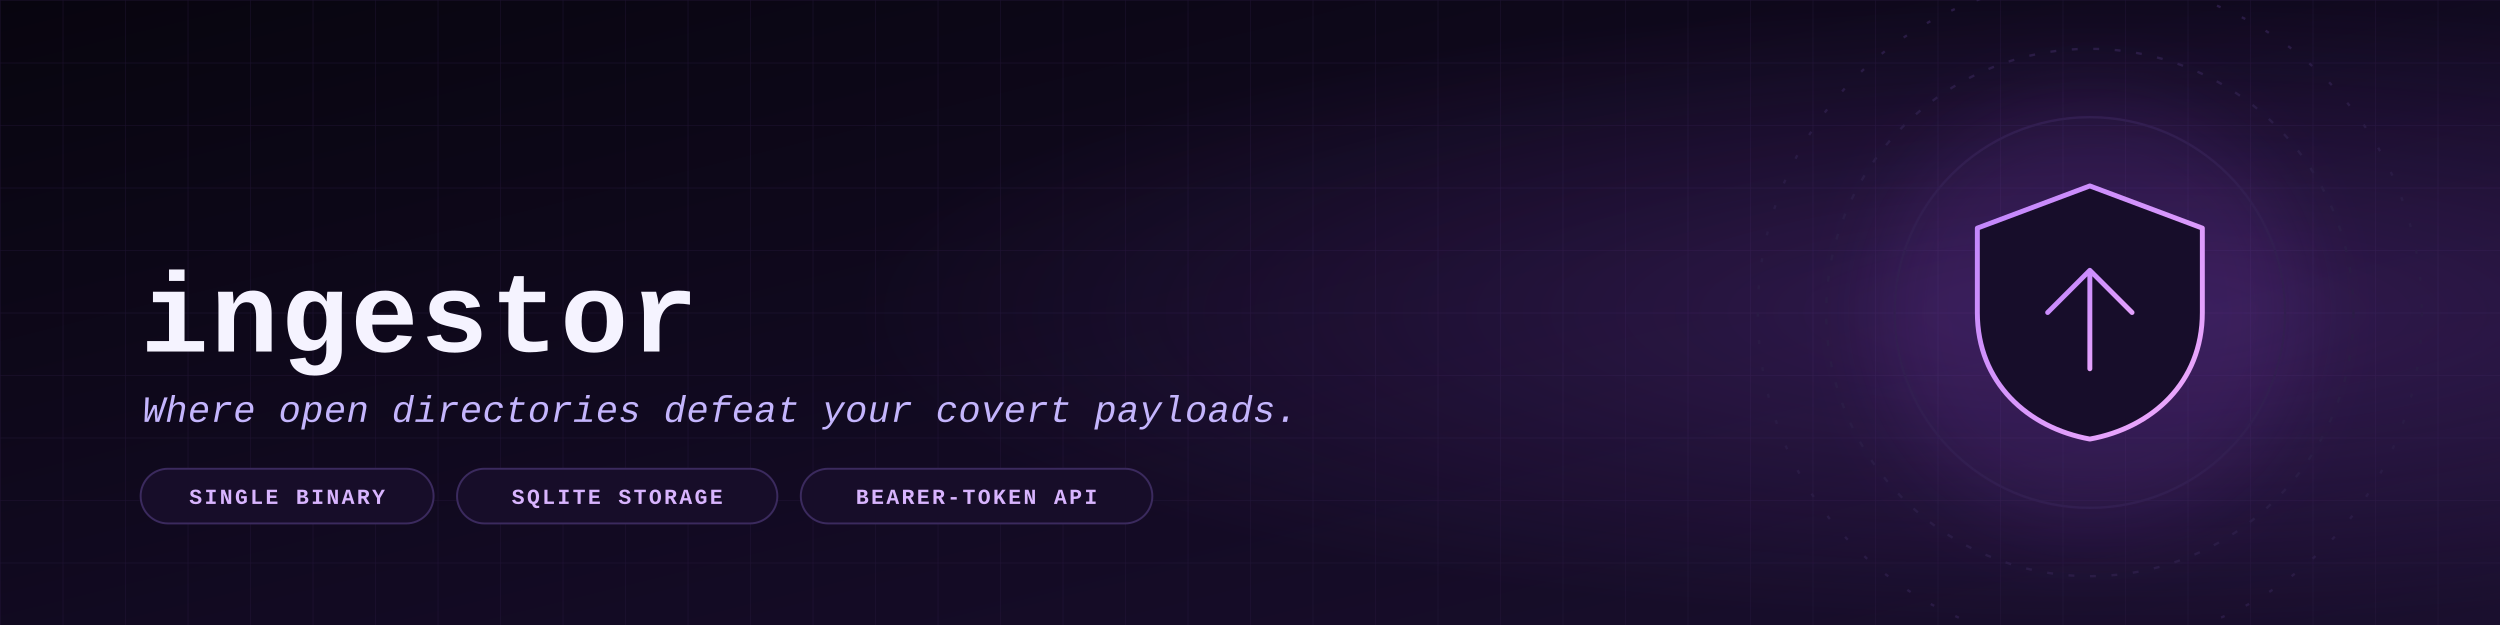
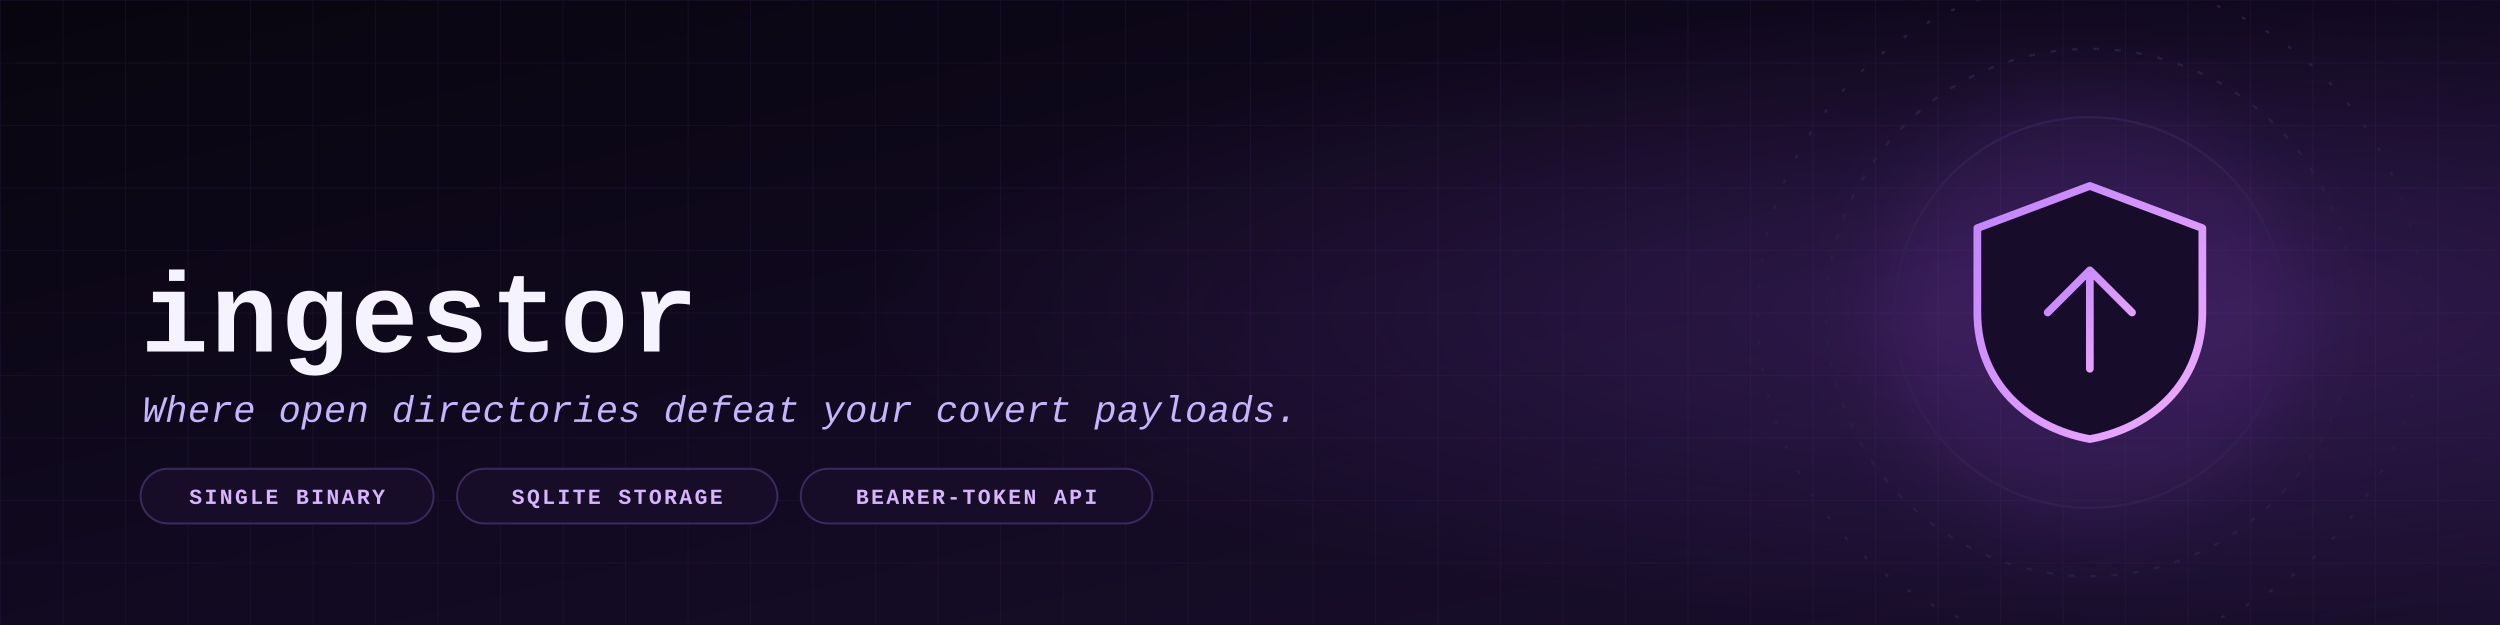
<svg xmlns="http://www.w3.org/2000/svg" width="1280" height="320" viewBox="0 0 1280 320" role="img" aria-label="ingestor - secure file ingestion for airgapped environments">
  <defs>
    <linearGradient id="bg" x1="0" y1="0" x2="1" y2="1">
      <stop offset="0" stop-color="#08050F" />
      <stop offset="0.55" stop-color="#120A22" />
      <stop offset="1" stop-color="#1A0F2E" />
    </linearGradient>
    <linearGradient id="accent" x1="0" y1="0" x2="1" y2="1">
      <stop offset="0" stop-color="#C084FC" />
      <stop offset="1" stop-color="#F0ABFC" />
    </linearGradient>
    <radialGradient id="glow" cx="0.84" cy="0.5" r="0.5">
      <stop offset="0" stop-color="#A855F7" stop-opacity="0.2" />
      <stop offset="1" stop-color="#A855F7" stop-opacity="0" />
    </radialGradient>
    <pattern id="grid" width="32" height="32" patternUnits="userSpaceOnUse">
      <path d="M32 0H0V32" fill="none" stroke="#2A1B45" stroke-width="0.6" opacity="0.5" />
    </pattern>
    <filter id="blur" x="-50%" y="-50%" width="200%" height="200%">
      <feGaussianBlur stdDeviation="20" />
    </filter>
  </defs>
  <rect width="1280" height="320" fill="url(#bg)" />
  <rect width="1280" height="320" fill="url(#grid)" />
  <rect width="1280" height="320" fill="url(#glow)" />
  <g font-family="ui-monospace, SFMono-Regular, 'SF Mono', Menlo, Monaco, Consolas, 'Liberation Mono', monospace">
    <text x="72" y="180" font-size="58" font-weight="700" letter-spacing="1" fill="#F5F3FF">ingestor</text>
    <text x="73" y="216" font-size="19" font-style="italic" letter-spacing="0.2" fill="#C4B5FD">Where open directories defeat your covert payloads.</text>
    <g font-size="11" font-weight="600" letter-spacing="1.2" fill="#D8B4FE" text-anchor="middle">
      <rect x="72" y="240" width="150" height="28" rx="14" fill="#170D29" stroke="#3B2A5E" />
      <text x="147" y="258">SINGLE BINARY</text>
      <rect x="234" y="240" width="164" height="28" rx="14" fill="#170D29" stroke="#3B2A5E" />
      <text x="316" y="258">SQLITE STORAGE</text>
      <rect x="410" y="240" width="180" height="28" rx="14" fill="#170D29" stroke="#3B2A5E" />
      <text x="500" y="258">BEARER-TOKEN API</text>
    </g>
  </g>
  <g fill="none">
    <circle cx="1070" cy="160" r="100" stroke="#2A1B45" stroke-width="1.2" />
    <circle cx="1070" cy="160" r="135" stroke="#2A1B45" stroke-width="1.2" stroke-dasharray="3 8" />
    <circle cx="1070" cy="160" r="170" stroke="#2A1B45" stroke-width="1.2" stroke-dasharray="2 12" />
    <circle cx="1070" cy="160" r="110" fill="#A855F7" opacity="0.1" filter="url(#blur)" />
-     <g transform="translate(983.6 73.6) scale(7.2)" stroke="url(#accent)" stroke-width="0.35" stroke-linecap="round" stroke-linejoin="round">
+     <g transform="translate(983.6 73.6) scale(7.2)" stroke="url(#accent)" stroke-width="0.55" stroke-linecap="round" stroke-linejoin="round">
      <path d="M12 3 4 6v6c0 5 3.6 8.2 8 9 4.4-.8 8-4 8-9V6l-8-3Z" fill="#170D2A" />
      <path d="M12 16V9M9 12l3-3 3 3" />
    </g>
  </g>
</svg>
